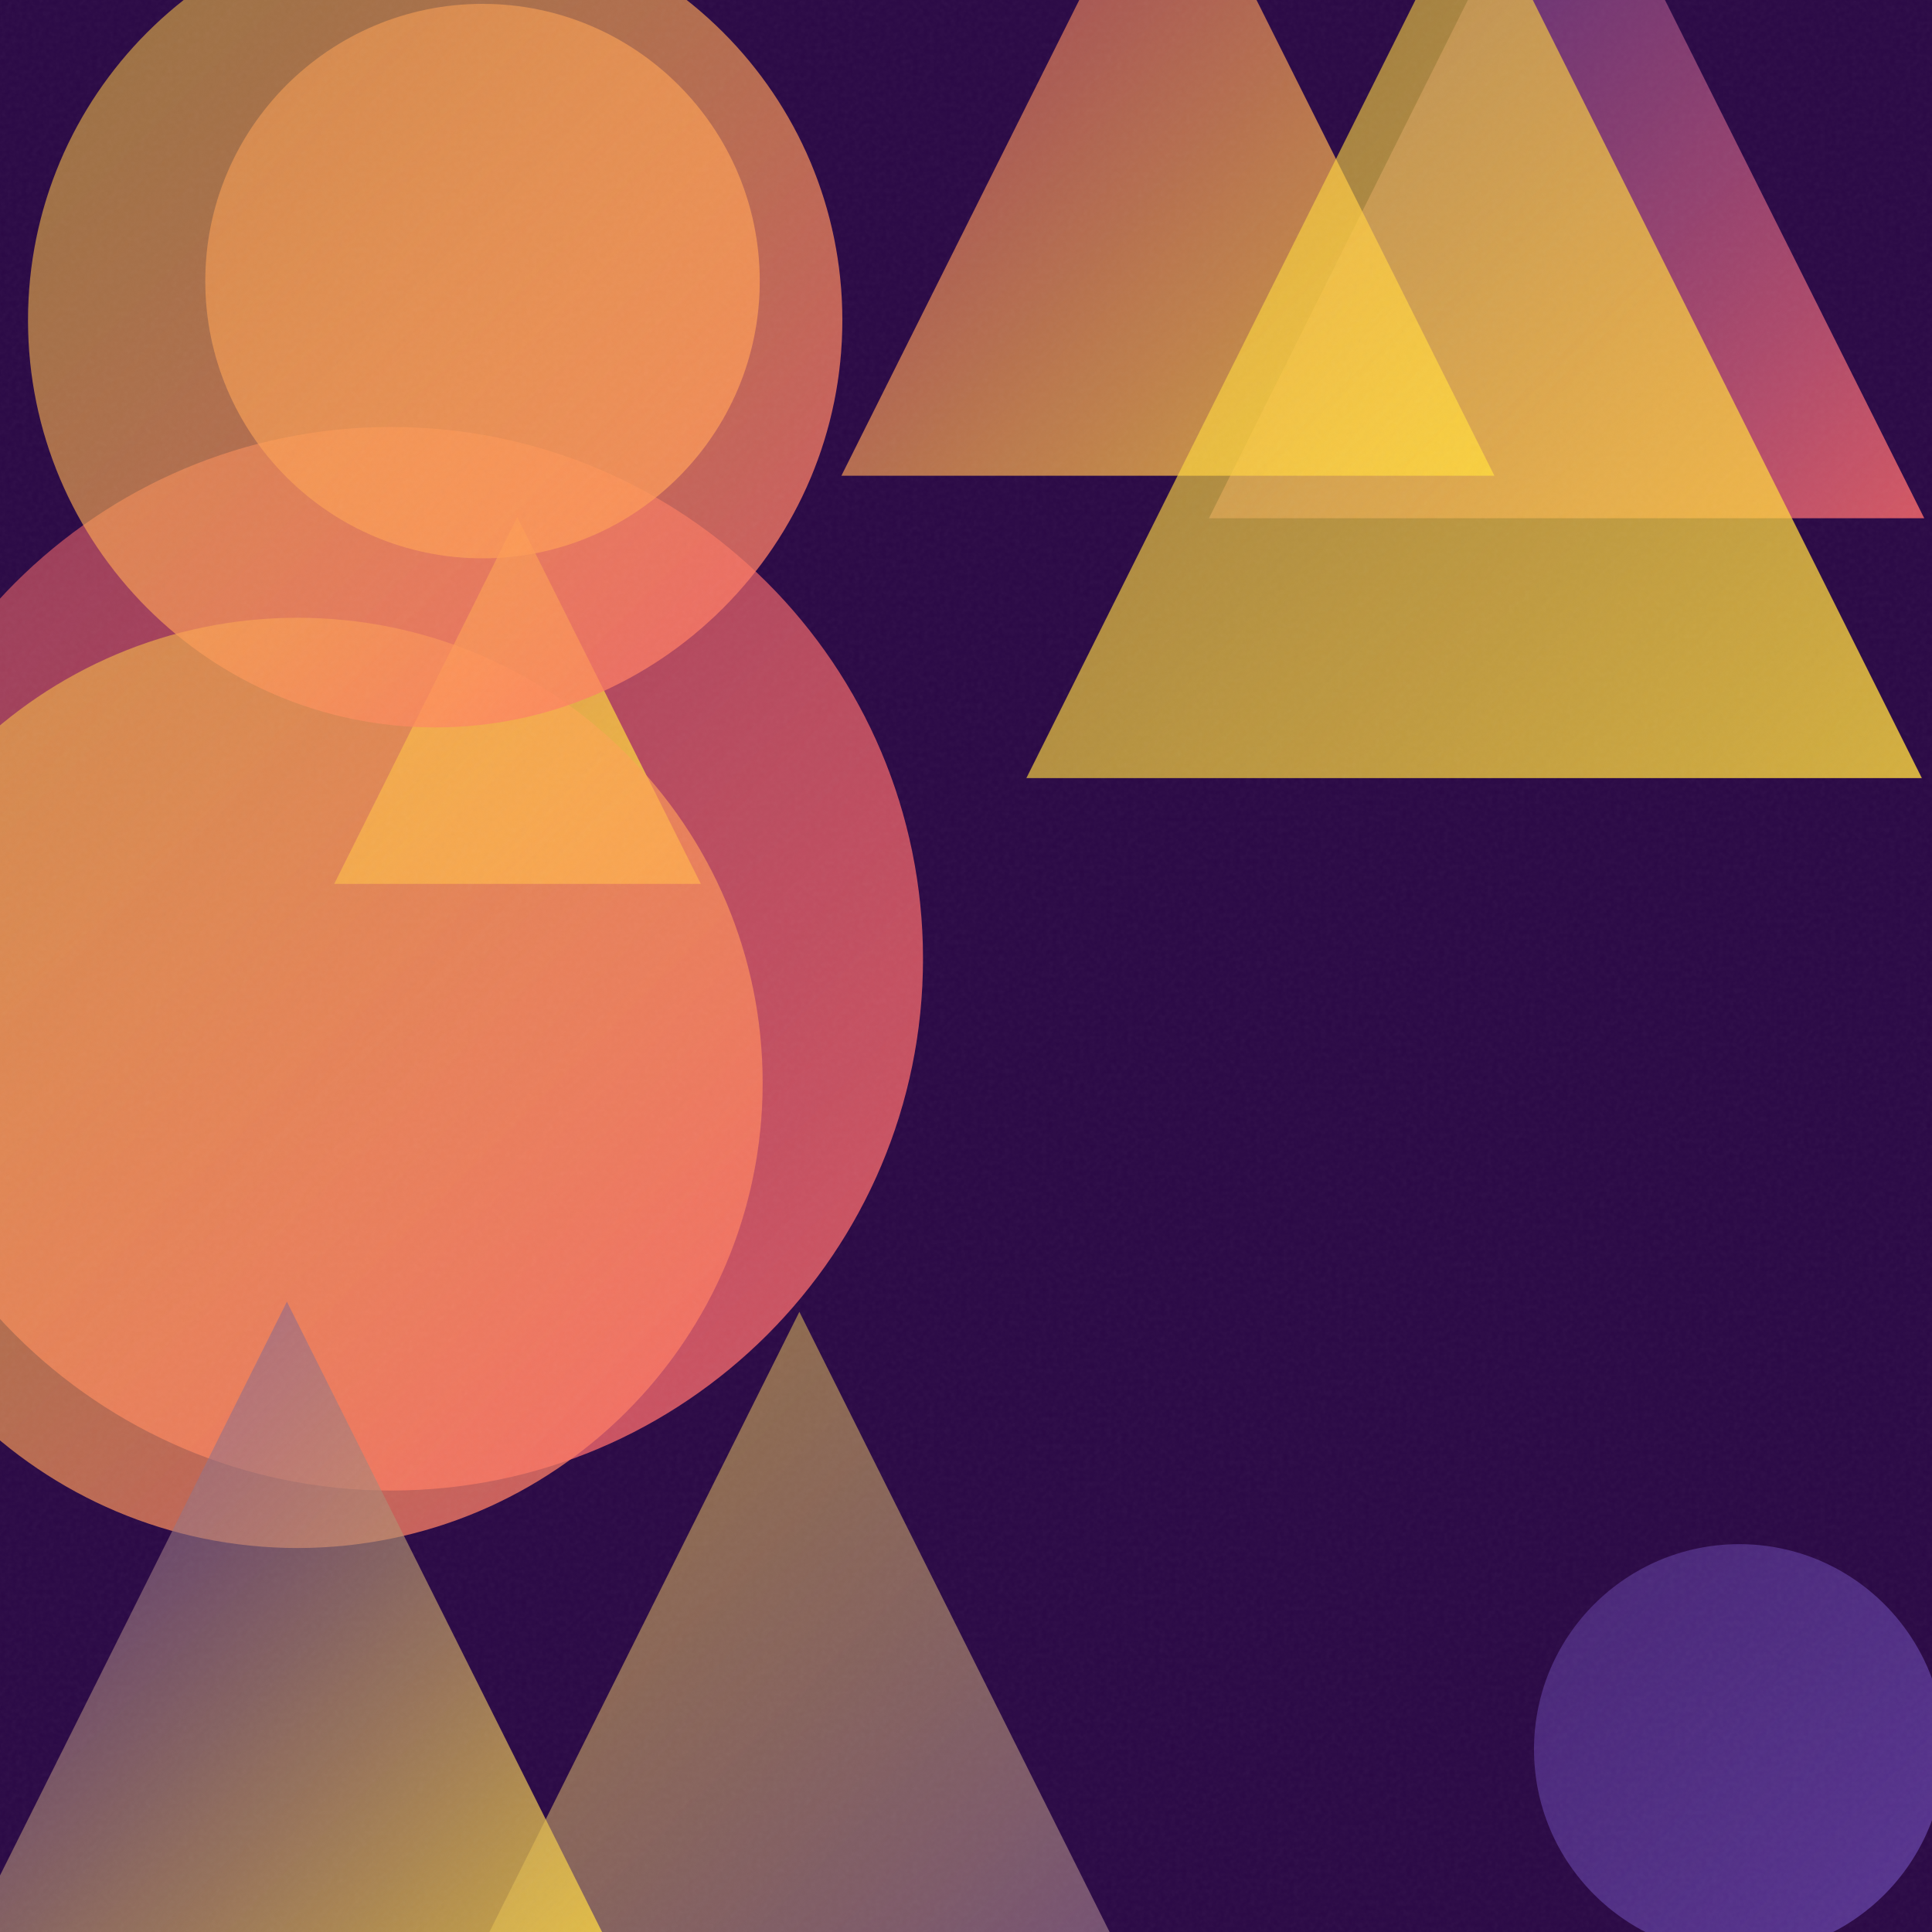
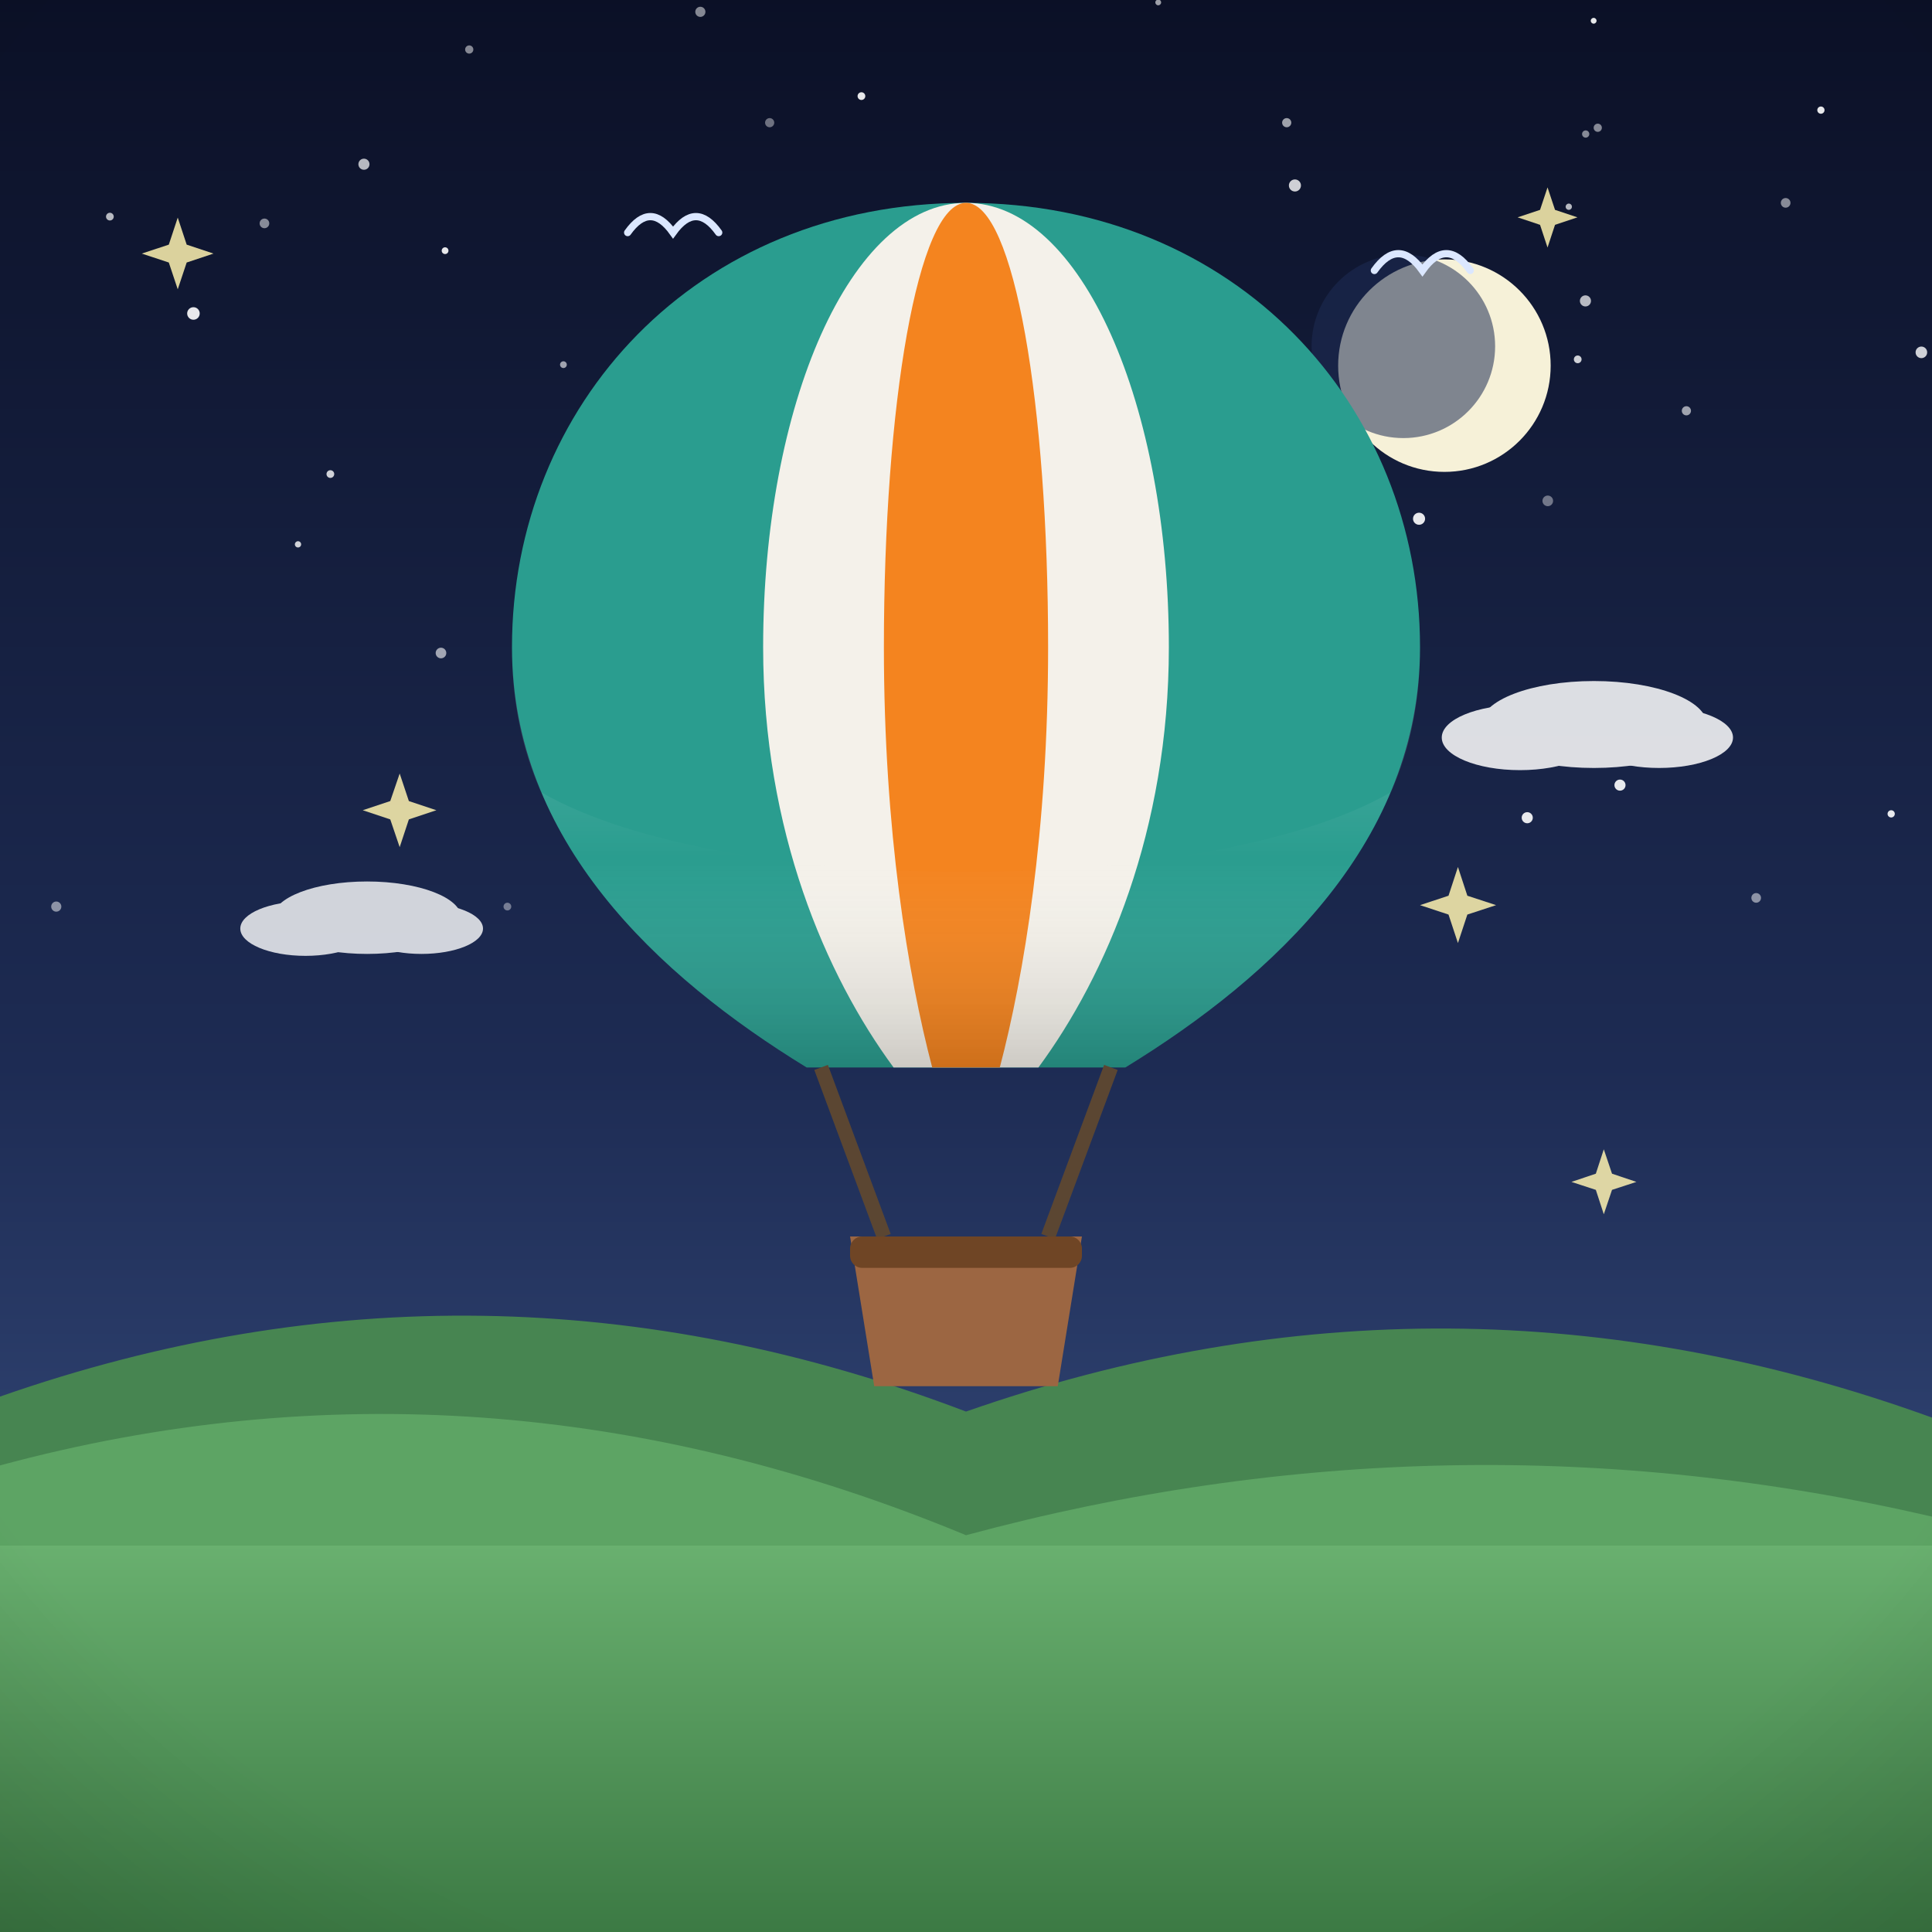
- <svg xmlns="http://www.w3.org/2000/svg" viewBox="0 0 400 400">
+ <svg xmlns="http://www.w3.org/2000/svg" viewBox="0 0 800 800">
  <defs>
-     <linearGradient id="g0" x1="-29.1" y1="88.4" x2="191.1" y2="308.7" gradientUnits="userSpaceOnUse">
-       <stop offset="0" stop-color="#FF6B6B" stop-opacity="0.5" />
-       <stop offset="1" stop-color="#FF6B6B" stop-opacity="0.8" />
+     <linearGradient id="sky" x1="0" y1="0" x2="0" y2="1">
+       <stop offset="0" stop-color="#0b1026" />
+       <stop offset="0.55" stop-color="#1d2b53" />
+       <stop offset="1" stop-color="#415a8f" />
    </linearGradient>
-     <linearGradient id="g1" x1="317.5" y1="319.7" x2="402.6" y2="404.7" gradientUnits="userSpaceOnUse">
-       <stop offset="0" stop-color="#6441A5" stop-opacity="0.5" />
-       <stop offset="1" stop-color="#6441A5" stop-opacity="0.8" />
+     <radialGradient id="sunG" cx="0.38" cy="0.35" r="0.9">
+       <stop offset="0" stop-color="#fff3b0" />
+       <stop offset="1" stop-color="#ffb703" />
+     </radialGradient>
+     <linearGradient id="ground" x1="0" y1="0" x2="0" y2="1">
+       <stop offset="0" stop-color="#69b06f" />
+       <stop offset="1" stop-color="#3c7a44" />
    </linearGradient>
-     <linearGradient id="g2" x1="250.3" y1="-40.8" x2="398.4" y2="107.3" gradientUnits="userSpaceOnUse">
-       <stop offset="0" stop-color="#6441A5" stop-opacity="0.5" />
-       <stop offset="1" stop-color="#FF6B6B" stop-opacity="0.8" />
+     <linearGradient id="sea" x1="0" y1="0" x2="0" y2="1">
+       <stop offset="0" stop-color="#3d9bc4" />
+       <stop offset="1" stop-color="#1668a0" />
    </linearGradient>
-     <linearGradient id="g3" x1="69.2" y1="107.1" x2="145.1" y2="183.0" gradientUnits="userSpaceOnUse">
-       <stop offset="0" stop-color="#FFD93D" stop-opacity="0.5" />
-       <stop offset="1" stop-color="#FFD93D" stop-opacity="0.8" />
+     <linearGradient id="shade" x1="0" y1="0" x2="0" y2="1">
+       <stop offset="0" stop-color="#ffffff" stop-opacity="0.20" />
+       <stop offset="0.5" stop-color="#ffffff" stop-opacity="0" />
+       <stop offset="1" stop-color="#000000" stop-opacity="0.16" />
    </linearGradient>
-     <linearGradient id="g4" x1="174.2" y1="-36.7" x2="309.4" y2="98.5" gradientUnits="userSpaceOnUse">
-       <stop offset="0" stop-color="#FF6B6B" stop-opacity="0.5" />
-       <stop offset="1" stop-color="#FFD93D" stop-opacity="0.8" />
-     </linearGradient>
-     <linearGradient id="g5" x1="-34.7" y1="127.9" x2="157.9" y2="320.5" gradientUnits="userSpaceOnUse">
-       <stop offset="0" stop-color="#FFD93D" stop-opacity="0.5" />
-       <stop offset="1" stop-color="#FF6B6B" stop-opacity="0.8" />
-     </linearGradient>
-     <linearGradient id="g6" x1="42.5" y1="0.8" x2="157.4" y2="115.7" gradientUnits="userSpaceOnUse">
-       <stop offset="0" stop-color="#FF6B6B" stop-opacity="0.5" />
-       <stop offset="1" stop-color="#FFD93D" stop-opacity="0.8" />
-     </linearGradient>
-     <linearGradient id="g7" x1="5.8" y1="-18.0" x2="174.4" y2="150.6" gradientUnits="userSpaceOnUse">
-       <stop offset="0" stop-color="#FFD93D" stop-opacity="0.5" />
-       <stop offset="1" stop-color="#FF6B6B" stop-opacity="0.8" />
-     </linearGradient>
-     <linearGradient id="g8" x1="55.3" y1="271.6" x2="275.8" y2="492.1" gradientUnits="userSpaceOnUse">
-       <stop offset="0" stop-color="#FFD93D" stop-opacity="0.5" />
-       <stop offset="1" stop-color="#6441A5" stop-opacity="0.8" />
-     </linearGradient>
-     <linearGradient id="g9" x1="-9.2" y1="269.5" x2="128.0" y2="406.7" gradientUnits="userSpaceOnUse">
-       <stop offset="0" stop-color="#6441A5" stop-opacity="0.5" />
-       <stop offset="1" stop-color="#FFD93D" stop-opacity="0.8" />
-     </linearGradient>
-     <linearGradient id="g10" x1="212.5" y1="-24.3" x2="397.9" y2="161.1" gradientUnits="userSpaceOnUse">
-       <stop offset="0" stop-color="#FFD93D" stop-opacity="0.5" />
-       <stop offset="1" stop-color="#FFD93D" stop-opacity="0.8" />
-     </linearGradient>
-     <filter id="n">
-       <feTurbulence type="fractalNoise" baseFrequency="0.9" numOctaves="2" stitchTiles="stitch" />
-       <feColorMatrix type="saturate" values="0" />
-     </filter>
+     <radialGradient id="vig" cx="0.5" cy="0.42" r="0.85">
+       <stop offset="0.72" stop-color="#000000" stop-opacity="0" />
+       <stop offset="1" stop-color="#000000" stop-opacity="0.20" />
+     </radialGradient>
  </defs>
-   <rect width="400" height="400" fill="#2a0845" />
-   <circle cx="81.0" cy="198.5" r="110.1" fill="url(#g0)" />
-   <circle cx="360.1" cy="362.2" r="42.5" fill="url(#g1)" />
-   <path d="M 324.3 -40.8 L 398.4 107.3 L 250.3 107.3 Z" fill="url(#g2)" />
-   <path d="M 107.1 107.1 L 145.1 183.0 L 69.2 183.0 Z" fill="url(#g3)" />
-   <path d="M 241.8 -36.7 L 309.4 98.5 L 174.2 98.5 Z" fill="url(#g4)" />
-   <circle cx="61.6" cy="224.2" r="96.3" fill="url(#g5)" />
-   <circle cx="99.9" cy="58.2" r="57.4" fill="url(#g6)" />
-   <circle cx="90.1" cy="66.3" r="84.3" fill="url(#g7)" />
-   <path d="M 165.5 271.6 L 275.8 492.1 L 55.3 492.1 Z" fill="url(#g8)" />
-   <path d="M 59.4 269.5 L 128.0 406.7 L -9.2 406.7 Z" fill="url(#g9)" />
-   <path d="M 305.2 -24.3 L 397.9 161.1 L 212.5 161.1 Z" fill="url(#g10)" />
-   <rect width="400" height="400" filter="url(#n)" opacity="0.05" />
+   <rect width="800" height="800" fill="url(#sky)" />
+   <circle cx="795.6" cy="145.9" r="2.4" fill="#ffffff" opacity="0.8" />
+   <circle cx="184.3" cy="103.8" r="1.4" fill="#ffffff" opacity="0.9" />
+   <circle cx="653.3" cy="148.8" r="1.6" fill="#ffffff" opacity="0.8" />
+   <circle cx="617.3" cy="123.4" r="1.5" fill="#ffffff" opacity="0.4" />
+   <circle cx="448.7" cy="256.8" r="1.7" fill="#ffffff" opacity="0.5" />
+   <circle cx="123.4" cy="225.4" r="1.3" fill="#ffffff" opacity="0.8" />
+   <circle cx="661.6" cy="52.9" r="1.7" fill="#ffffff" opacity="0.5" />
+   <circle cx="532.8" cy="50.8" r="1.9" fill="#ffffff" opacity="0.6" />
+   <circle cx="359.3" cy="192" r="2.5" fill="#ffffff" opacity="0.8" />
+   <circle cx="439.3" cy="303.2" r="2.1" fill="#ffffff" opacity="0.9" />
+   <circle cx="632.4" cy="338.6" r="2.3" fill="#ffffff" opacity="0.9" />
+   <circle cx="552" cy="349" r="1.6" fill="#ffffff" opacity="0.6" />
+   <circle cx="356.7" cy="39.8" r="1.6" fill="#ffffff" opacity="0.9" />
+   <circle cx="80.1" cy="129.8" r="2.6" fill="#ffffff" opacity="0.9" />
+   <circle cx="754" cy="45.6" r="1.5" fill="#ffffff" opacity="0.9" />
+   <circle cx="656.6" cy="55.5" r="1.5" fill="#ffffff" opacity="0.5" />
+   <circle cx="659.9" cy="8.6" r="1.2" fill="#ffffff" opacity="0.9" />
+   <circle cx="498.8" cy="301.4" r="1.6" fill="#ffffff" opacity="0.7" />
+   <circle cx="670.8" cy="325.1" r="2.3" fill="#ffffff" opacity="0.9" />
+   <circle cx="109.5" cy="92.5" r="2" fill="#ffffff" opacity="0.5" />
+   <circle cx="228.6" cy="243.7" r="1.7" fill="#ffffff" opacity="0.5" />
+   <circle cx="182.6" cy="270.4" r="2.2" fill="#ffffff" opacity="0.6" />
+   <circle cx="587.6" cy="214.8" r="2.5" fill="#ffffff" opacity="0.9" />
+   <circle cx="233.3" cy="151" r="1.4" fill="#ffffff" opacity="0.6" />
+   <circle cx="656.5" cy="124.6" r="2.3" fill="#ffffff" opacity="0.7" />
+   <circle cx="23.3" cy="375.4" r="2.1" fill="#ffffff" opacity="0.5" />
+   <circle cx="283.1" cy="373.4" r="2" fill="#ffffff" opacity="0.5" />
+   <circle cx="150.7" cy="68" r="2.3" fill="#ffffff" opacity="0.7" />
+   <circle cx="310.2" cy="244.7" r="2.5" fill="#ffffff" opacity="0.9" />
+   <circle cx="698.3" cy="170.1" r="1.9" fill="#ffffff" opacity="0.6" />
+   <circle cx="290" cy="4.9" r="2.1" fill="#ffffff" opacity="0.5" />
+   <circle cx="455.3" cy="121.9" r="2" fill="#ffffff" opacity="0.4" />
+   <circle cx="783.1" cy="337" r="1.5" fill="#ffffff" opacity="0.9" />
+   <circle cx="318.7" cy="50.8" r="1.9" fill="#ffffff" opacity="0.4" />
+   <circle cx="210.1" cy="375.4" r="1.6" fill="#ffffff" opacity="0.4" />
+   <circle cx="640.9" cy="207.4" r="2.2" fill="#ffffff" opacity="0.4" />
+   <circle cx="649.6" cy="85.6" r="1.3" fill="#ffffff" opacity="0.7" />
+   <circle cx="479.6" cy="1" r="1.2" fill="#ffffff" opacity="0.6" />
+   <circle cx="739.4" cy="84" r="2" fill="#ffffff" opacity="0.5" />
+   <circle cx="302.9" cy="253.4" r="2.2" fill="#ffffff" opacity="0.4" />
+   <circle cx="194.3" cy="20.5" r="1.7" fill="#ffffff" opacity="0.5" />
+   <circle cx="727.2" cy="371.8" r="2" fill="#ffffff" opacity="0.5" />
+   <circle cx="536.2" cy="76.8" r="2.5" fill="#ffffff" opacity="0.8" />
+   <circle cx="261" cy="332.9" r="1.4" fill="#ffffff" opacity="0.9" />
+   <circle cx="45.5" cy="89.7" r="1.6" fill="#ffffff" opacity="0.7" />
+   <circle cx="136.8" cy="196.3" r="1.6" fill="#ffffff" opacity="0.8" />
+   <circle cx="598.1" cy="151.4" r="44" fill="#f6f1d8" />
+   <circle cx="581.1" cy="143.4" r="38" fill="#1d2b53" opacity="0.55" />
+   <path d="M0 684 L0 578.3 Q 200 508.3 400 584.5 Q 600 514.5 800 587 L800 684 Z" fill="#478551" />
+   <path d="M0 730 L0 606.8 Q 200 552.8 400 635.7 Q 600 581.7 800 628 L800 730 Z" fill="#5da464" />
+   <rect y="640" width="800" height="160" fill="url(#ground)" />
+   <path d="M 217.1 238.2 Q 227.9 223.1 238.7 238.2 Q 249.5 223.1 260.3 238.2" fill="none" stroke="#dbe7ff" stroke-width="3" stroke-linecap="round" />
+   <path d="M 259.9 96.3 Q 269.3 83.1 278.7 96.3 Q 288.2 83.1 297.6 96.3" fill="none" stroke="#dbe7ff" stroke-width="3" stroke-linecap="round" />
+   <path d="M 569.1 112 Q 579 98.1 589 112 Q 598.9 98.1 608.8 112" fill="none" stroke="#dbe7ff" stroke-width="3" stroke-linecap="round" />
+   <path d="M 640.8 77.6 L 643.9 86.9 L 653.2 90 L 643.9 93.1 L 640.8 102.5 L 637.7 93.1 L 628.4 90 L 637.7 86.9 Z" fill="#fff3b0" opacity="0.85" />
+   <path d="M 232.9 296.6 L 235.9 305.5 L 244.9 308.5 L 235.9 311.5 L 232.9 320.5 L 229.9 311.5 L 221 308.5 L 229.9 305.5 Z" fill="#fff3b0" opacity="0.85" />
+   <path d="M 165.5 320.3 L 169.3 331.7 L 180.7 335.5 L 169.3 339.3 L 165.5 350.8 L 161.6 339.3 L 150.2 335.5 L 161.6 331.7 Z" fill="#fff3b0" opacity="0.85" />
+   <path d="M 73.6 90.1 L 77.3 101.3 L 88.4 105 L 77.3 108.7 L 73.6 119.8 L 69.9 108.7 L 58.7 105 L 69.9 101.3 Z" fill="#fff3b0" opacity="0.85" />
+   <path d="M 603.7 359 L 607.6 370.9 L 619.5 374.8 L 607.6 378.7 L 603.7 390.5 L 599.8 378.7 L 588 374.8 L 599.8 370.9 Z" fill="#fff3b0" opacity="0.85" />
+   <path d="M 664.1 475.9 L 667.5 486 L 677.6 489.4 L 667.5 492.7 L 664.1 502.8 L 660.8 492.7 L 650.7 489.4 L 660.8 486 Z" fill="#fff3b0" opacity="0.85" />
+   <g transform="translate(400 0) scale(-1 1) translate(-400 0)">
+     <path d="M400 84 C 512 84 588 168 588 268 C 588 348 528 404 466 442 L 334 442 C 272 404 212 348 212 268 C 212 168 288 84 400 84 Z" fill="#2a9d8f" />
+     <path d="M400 84 C 448 84 484 168 484 268 C 484 344 458 404 430 442 L 370 442 C 342 404 316 344 316 268 C 316 168 352 84 400 84 Z" fill="#f4f1ea" />
+     <path d="M400 84 C 420 84 434 168 434 268 C 434 344 424 404 414 442 L 386 442 C 376 404 366 344 366 268 C 366 168 380 84 400 84 Z" fill="#f4841f" />
+     <path d="M212 268 C 212 348 272 404 334 442 L 466 442 C 528 404 588 348 588 268 C 588 290 584 310 576 328 C 500 372 300 372 224 328 C 216 310 212 290 212 268 Z" fill="url(#shade)" />
+     <path d="M340 442 L 366 512 M460 442 L 434 512" stroke="#5b4632" stroke-width="6" />
+     <path d="M352 512 L 448 512 L 438 574 L 362 574 Z" fill="#9c6642" />
+     <rect x="352" y="512" width="96" height="13" rx="5" fill="#6f4525" />
+     <g fill="#ffffff" opacity="0.85">
+       <ellipse cx="140" cy="300" rx="46.8" ry="18" />
+       <ellipse cx="113" cy="305.4" rx="30.6" ry="12.6" />
+       <ellipse cx="170.6" cy="305.4" rx="32.4" ry="13.5" />
+     </g>
+     <g fill="#ffffff" opacity="0.8">
+       <ellipse cx="648" cy="380" rx="39" ry="15" />
+       <ellipse cx="625.5" cy="384.5" rx="25.5" ry="10.5" />
+       <ellipse cx="673.5" cy="384.5" rx="27" ry="11.3" />
+     </g>
+   </g>
+   <rect width="800" height="800" fill="url(#vig)" />
</svg>
